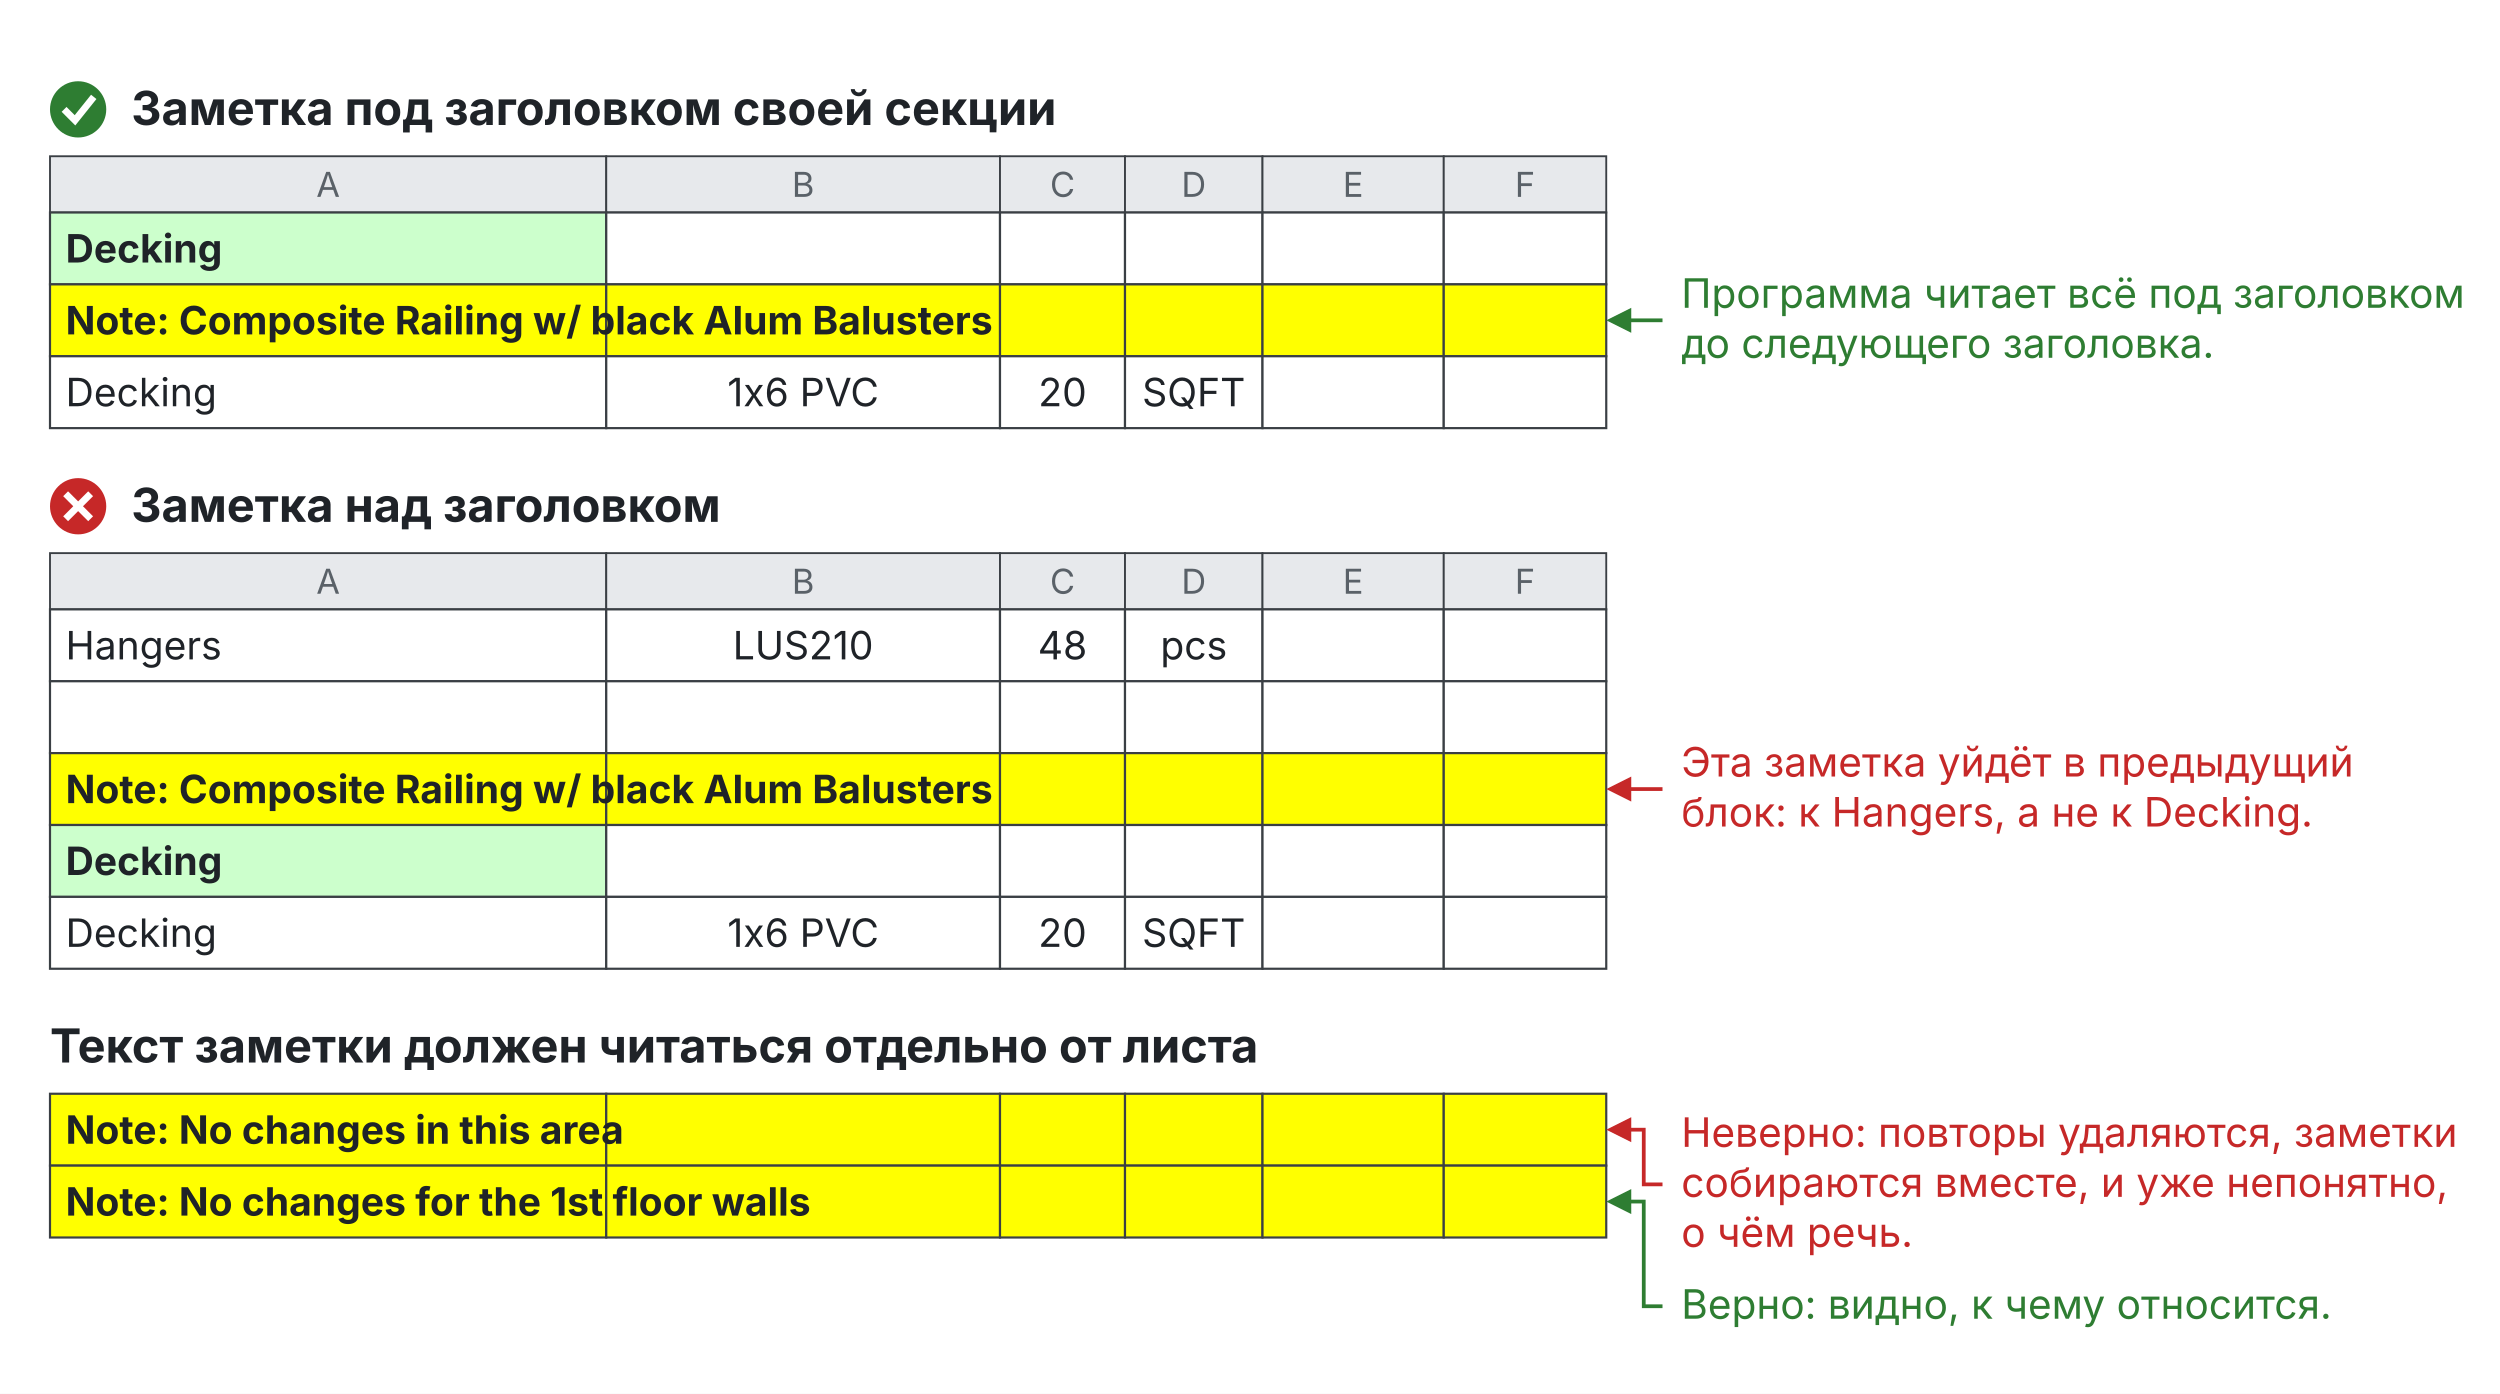
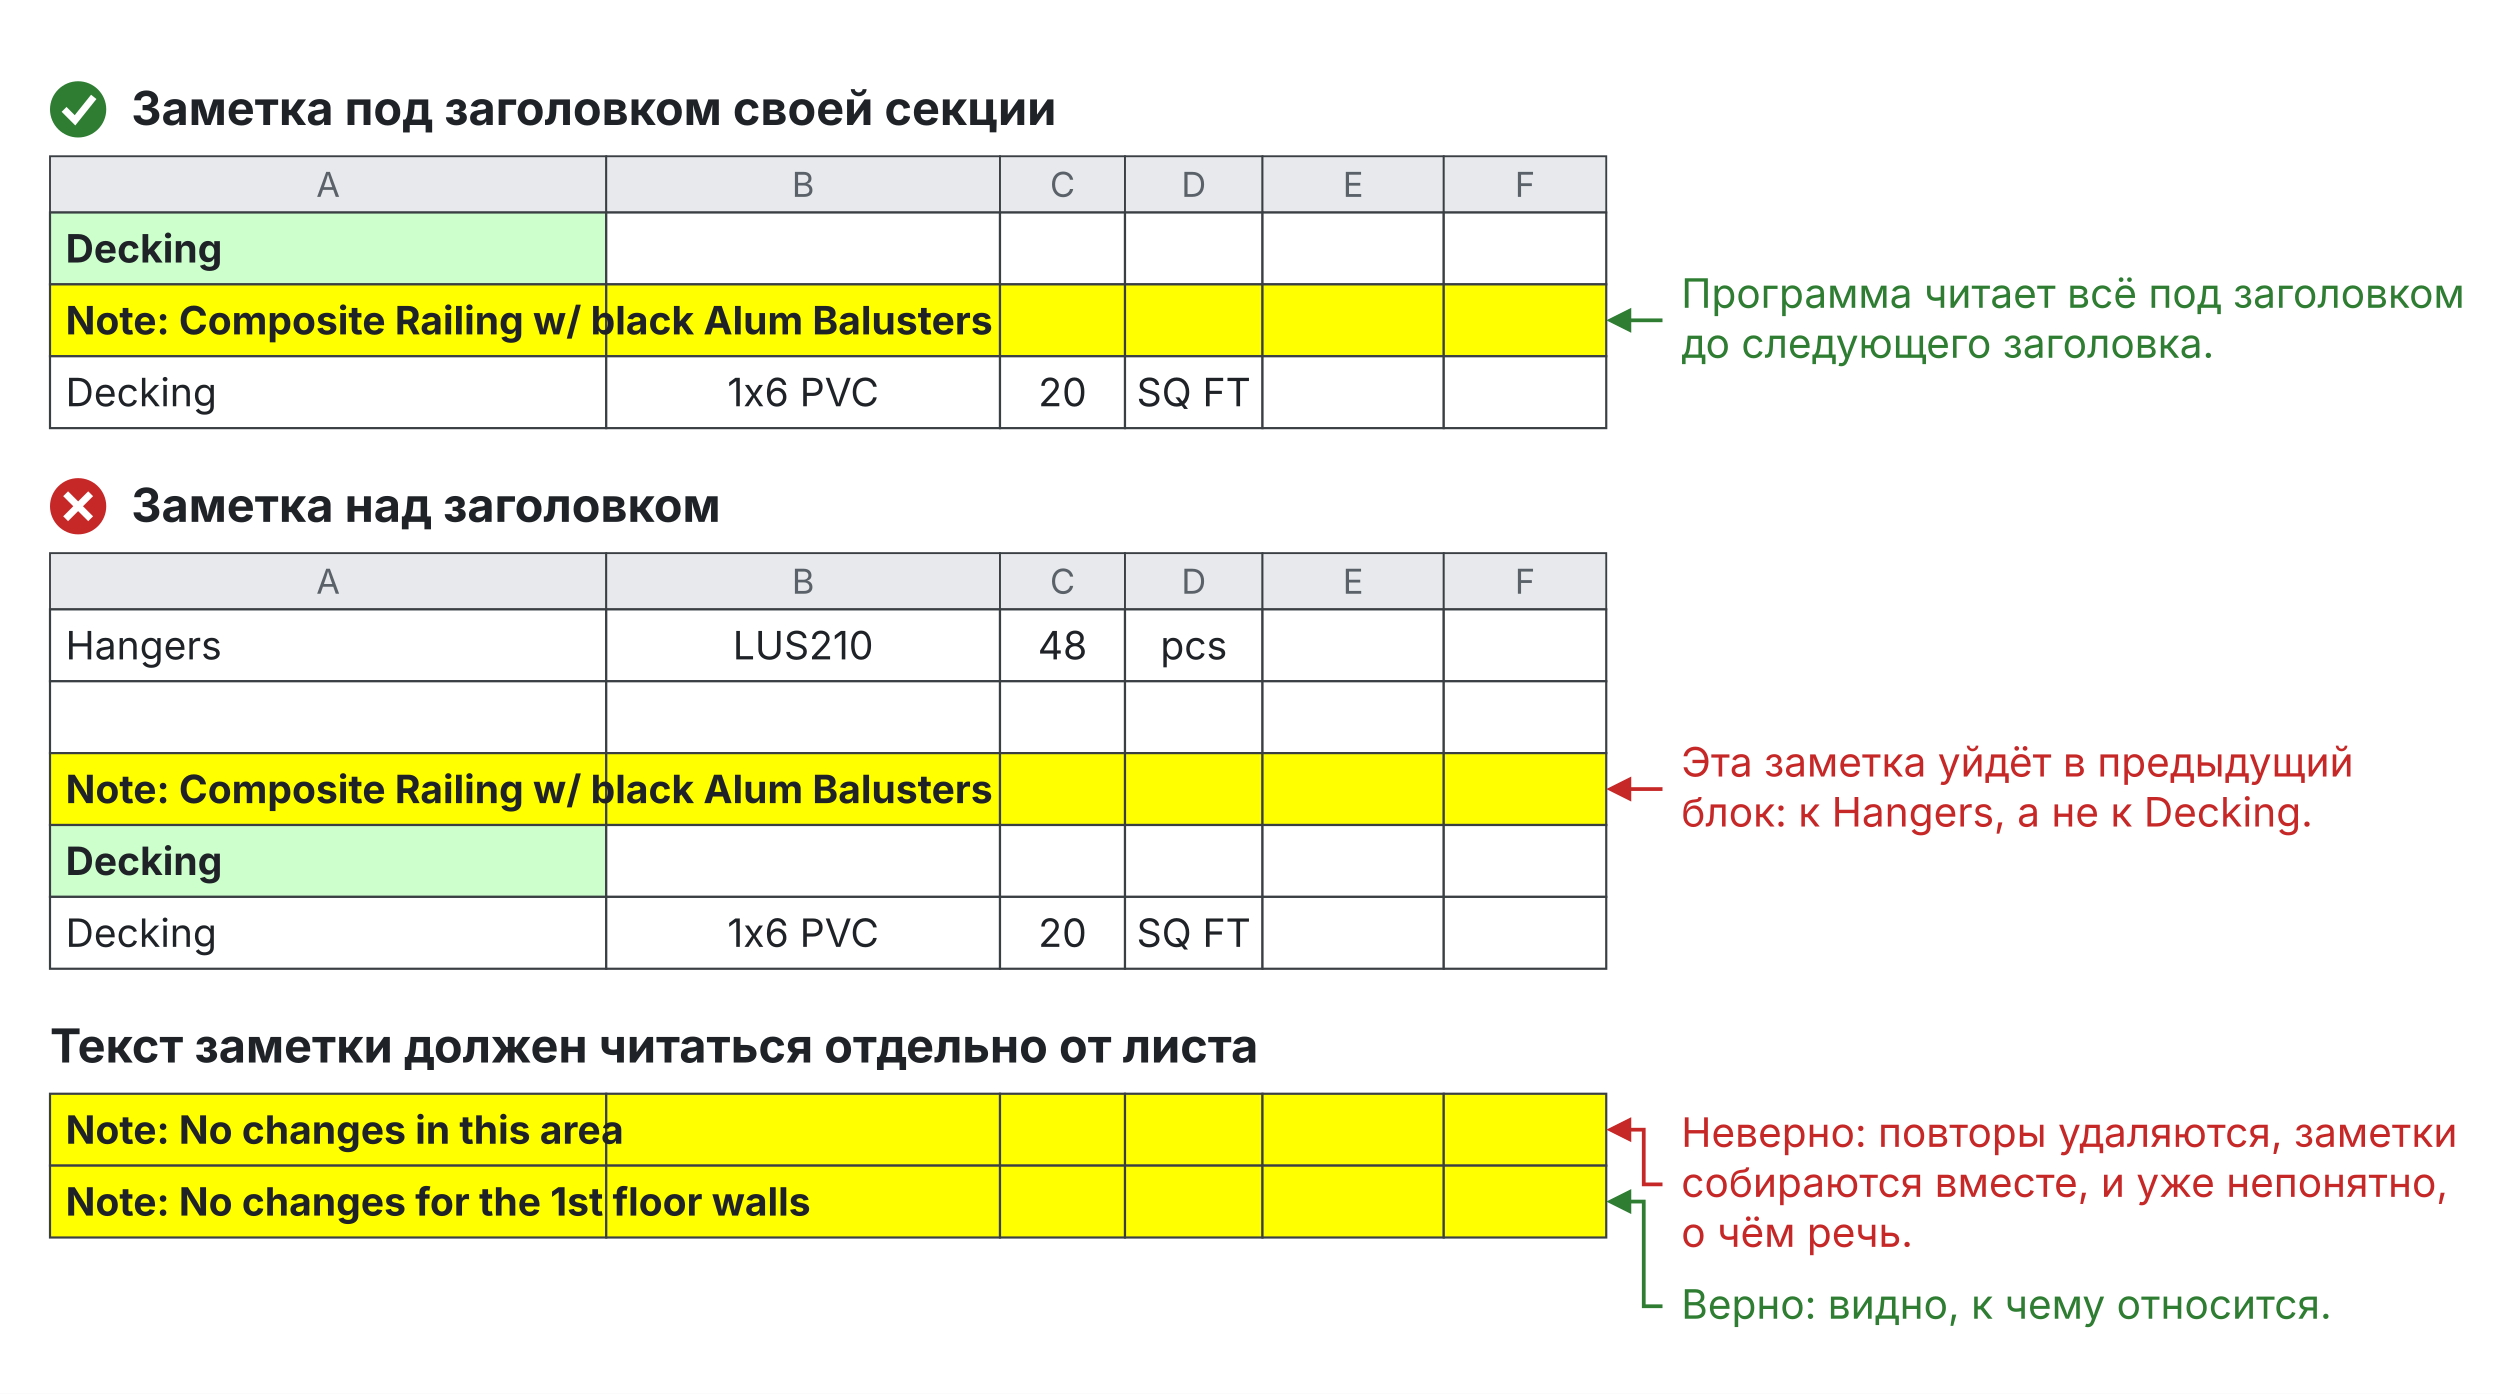
<svg xmlns="http://www.w3.org/2000/svg" width="800" height="446" viewBox="0 0 800 446" role="img" aria-labelledby="t d">
  <style>text{font-family:Inter,"Segoe UI",Arial,sans-serif}.h{font-size:15px;font-weight:700;fill:#1f2328}.t{font-size:13px;fill:#1f2328}.n{font-size:13px}.c{font-size:12.5px}.cb{font-size:12.5px;font-weight:700}.col{font-size:11px;fill:#5a6168}.sm{font-size:12px;fill:#5a6168}.bt{font-size:13.5px;font-weight:600;fill:#1f2328}</style>
  <rect width="800" height="446" fill="#ffffff" />
  <circle cx="25" cy="35" r="9" fill="#2e7d32" />
  <path d="M20.5,35 L24,38.5 L30,31" fill="none" stroke="#fff" stroke-width="2.2" />
  <text class="h" x="42" y="40" fill="#2e7d32">Заметка под заголовком своей секции</text>
  <rect x="16" y="50" width="178" height="18" fill="#e7e9ec" stroke="#3a3f44" stroke-width="0.6" />
  <text class="col" x="105.0" y="63" text-anchor="middle">A</text>
  <rect x="194" y="50" width="126" height="18" fill="#e7e9ec" stroke="#3a3f44" stroke-width="0.6" />
  <text class="col" x="257.0" y="63" text-anchor="middle">B</text>
  <rect x="320" y="50" width="40" height="18" fill="#e7e9ec" stroke="#3a3f44" stroke-width="0.6" />
  <text class="col" x="340.0" y="63" text-anchor="middle">C</text>
  <rect x="360" y="50" width="44" height="18" fill="#e7e9ec" stroke="#3a3f44" stroke-width="0.6" />
  <text class="col" x="382.0" y="63" text-anchor="middle">D</text>
  <rect x="404" y="50" width="58" height="18" fill="#e7e9ec" stroke="#3a3f44" stroke-width="0.6" />
  <text class="col" x="433.0" y="63" text-anchor="middle">E</text>
  <rect x="462" y="50" width="52" height="18" fill="#e7e9ec" stroke="#3a3f44" stroke-width="0.6" />
  <text class="col" x="488.0" y="63" text-anchor="middle">F</text>
  <rect x="16" y="68" width="178" height="23" fill="#CCFFCC" stroke="#3a3f44" stroke-width="0.7" />
  <rect x="194" y="68" width="126" height="23" fill="#ffffff" stroke="#3a3f44" stroke-width="0.7" />
  <rect x="320" y="68" width="40" height="23" fill="#ffffff" stroke="#3a3f44" stroke-width="0.7" />
  <rect x="360" y="68" width="44" height="23" fill="#ffffff" stroke="#3a3f44" stroke-width="0.7" />
  <rect x="404" y="68" width="58" height="23" fill="#ffffff" stroke="#3a3f44" stroke-width="0.7" />
  <rect x="462" y="68" width="52" height="23" fill="#ffffff" stroke="#3a3f44" stroke-width="0.7" />
  <text class="cb" x="21" y="84" fill="#1f2328">Decking</text>
  <rect x="16" y="91" width="178" height="23" fill="#FFFF00" stroke="#3a3f44" stroke-width="0.7" />
  <rect x="194" y="91" width="126" height="23" fill="#FFFF00" stroke="#3a3f44" stroke-width="0.7" />
  <rect x="320" y="91" width="40" height="23" fill="#FFFF00" stroke="#3a3f44" stroke-width="0.7" />
  <rect x="360" y="91" width="44" height="23" fill="#FFFF00" stroke="#3a3f44" stroke-width="0.7" />
  <rect x="404" y="91" width="58" height="23" fill="#FFFF00" stroke="#3a3f44" stroke-width="0.7" />
  <rect x="462" y="91" width="52" height="23" fill="#FFFF00" stroke="#3a3f44" stroke-width="0.7" />
  <text class="cb" x="21" y="107" fill="#1f2328">Note: Composite Railing w/ black Alum Balusters</text>
  <rect x="16" y="114" width="178" height="23" fill="#ffffff" stroke="#3a3f44" stroke-width="0.7" />
  <rect x="194" y="114" width="126" height="23" fill="#ffffff" stroke="#3a3f44" stroke-width="0.7" />
  <rect x="320" y="114" width="40" height="23" fill="#ffffff" stroke="#3a3f44" stroke-width="0.7" />
  <rect x="360" y="114" width="44" height="23" fill="#ffffff" stroke="#3a3f44" stroke-width="0.7" />
  <rect x="404" y="114" width="58" height="23" fill="#ffffff" stroke="#3a3f44" stroke-width="0.7" />
  <rect x="462" y="114" width="52" height="23" fill="#ffffff" stroke="#3a3f44" stroke-width="0.7" />
  <text class="c" x="21" y="130" fill="#1f2328">Decking</text>
  <text class="c" x="257.0" y="130" fill="#1f2328" text-anchor="middle">1x6 PVC</text>
  <text class="c" x="340.0" y="130" fill="#1f2328" text-anchor="middle">20</text>
-   <text class="c" x="382.0" y="130" fill="#1f2328" text-anchor="middle">SQFT</text>
+   <text class="c" x="382.0" y="130" fill="#1f2328" text-anchor="middle">SQ FT</text>
  <path d="M532,102.5 L526,102.5 L526,102.5 L518,102.5" fill="none" stroke="#2e7d32" stroke-width="1.2" />
  <path d="M514,102.5 L522,98.5 L522,106.5 z" fill="#2e7d32" />
  <text class="n" x="538" y="98.5" fill="#2e7d32">Программа читает всё под заголовком</text>
  <text class="n" x="538" y="114.5" fill="#2e7d32">до следующего заголовка.</text>
  <circle cx="25" cy="162" r="9" fill="#c62828" />
  <path d="M21,158 L29,166 M29,158 L21,166" fill="none" stroke="#fff" stroke-width="2.2" />
  <text class="h" x="42" y="167" fill="#c62828">Заметка над заголовком</text>
  <rect x="16" y="177" width="178" height="18" fill="#e7e9ec" stroke="#3a3f44" stroke-width="0.6" />
  <text class="col" x="105.0" y="190" text-anchor="middle">A</text>
  <rect x="194" y="177" width="126" height="18" fill="#e7e9ec" stroke="#3a3f44" stroke-width="0.6" />
  <text class="col" x="257.0" y="190" text-anchor="middle">B</text>
  <rect x="320" y="177" width="40" height="18" fill="#e7e9ec" stroke="#3a3f44" stroke-width="0.6" />
  <text class="col" x="340.0" y="190" text-anchor="middle">C</text>
  <rect x="360" y="177" width="44" height="18" fill="#e7e9ec" stroke="#3a3f44" stroke-width="0.6" />
  <text class="col" x="382.0" y="190" text-anchor="middle">D</text>
  <rect x="404" y="177" width="58" height="18" fill="#e7e9ec" stroke="#3a3f44" stroke-width="0.6" />
  <text class="col" x="433.0" y="190" text-anchor="middle">E</text>
  <rect x="462" y="177" width="52" height="18" fill="#e7e9ec" stroke="#3a3f44" stroke-width="0.6" />
  <text class="col" x="488.0" y="190" text-anchor="middle">F</text>
  <rect x="16" y="195" width="178" height="23" fill="#ffffff" stroke="#3a3f44" stroke-width="0.7" />
  <rect x="194" y="195" width="126" height="23" fill="#ffffff" stroke="#3a3f44" stroke-width="0.7" />
  <rect x="320" y="195" width="40" height="23" fill="#ffffff" stroke="#3a3f44" stroke-width="0.7" />
  <rect x="360" y="195" width="44" height="23" fill="#ffffff" stroke="#3a3f44" stroke-width="0.7" />
  <rect x="404" y="195" width="58" height="23" fill="#ffffff" stroke="#3a3f44" stroke-width="0.7" />
  <rect x="462" y="195" width="52" height="23" fill="#ffffff" stroke="#3a3f44" stroke-width="0.7" />
  <text class="c" x="21" y="211" fill="#1f2328">Hangers</text>
  <text class="c" x="257.0" y="211" fill="#1f2328" text-anchor="middle">LUS210</text>
  <text class="c" x="340.0" y="211" fill="#1f2328" text-anchor="middle">48</text>
  <text class="c" x="382.0" y="211" fill="#1f2328" text-anchor="middle">pcs</text>
  <rect x="16" y="218" width="178" height="23" fill="#ffffff" stroke="#3a3f44" stroke-width="0.7" />
  <rect x="194" y="218" width="126" height="23" fill="#ffffff" stroke="#3a3f44" stroke-width="0.7" />
  <rect x="320" y="218" width="40" height="23" fill="#ffffff" stroke="#3a3f44" stroke-width="0.7" />
  <rect x="360" y="218" width="44" height="23" fill="#ffffff" stroke="#3a3f44" stroke-width="0.7" />
  <rect x="404" y="218" width="58" height="23" fill="#ffffff" stroke="#3a3f44" stroke-width="0.7" />
  <rect x="462" y="218" width="52" height="23" fill="#ffffff" stroke="#3a3f44" stroke-width="0.7" />
  <rect x="16" y="241" width="178" height="23" fill="#FFFF00" stroke="#3a3f44" stroke-width="0.7" />
  <rect x="194" y="241" width="126" height="23" fill="#FFFF00" stroke="#3a3f44" stroke-width="0.7" />
  <rect x="320" y="241" width="40" height="23" fill="#FFFF00" stroke="#3a3f44" stroke-width="0.7" />
  <rect x="360" y="241" width="44" height="23" fill="#FFFF00" stroke="#3a3f44" stroke-width="0.7" />
  <rect x="404" y="241" width="58" height="23" fill="#FFFF00" stroke="#3a3f44" stroke-width="0.7" />
  <rect x="462" y="241" width="52" height="23" fill="#FFFF00" stroke="#3a3f44" stroke-width="0.7" />
  <text class="cb" x="21" y="257" fill="#1f2328">Note: Composite Railing w/ black Alum Balusters</text>
  <rect x="16" y="264" width="178" height="23" fill="#CCFFCC" stroke="#3a3f44" stroke-width="0.7" />
  <rect x="194" y="264" width="126" height="23" fill="#ffffff" stroke="#3a3f44" stroke-width="0.7" />
  <rect x="320" y="264" width="40" height="23" fill="#ffffff" stroke="#3a3f44" stroke-width="0.7" />
  <rect x="360" y="264" width="44" height="23" fill="#ffffff" stroke="#3a3f44" stroke-width="0.7" />
  <rect x="404" y="264" width="58" height="23" fill="#ffffff" stroke="#3a3f44" stroke-width="0.7" />
  <rect x="462" y="264" width="52" height="23" fill="#ffffff" stroke="#3a3f44" stroke-width="0.7" />
  <text class="cb" x="21" y="280" fill="#1f2328">Decking</text>
  <rect x="16" y="287" width="178" height="23" fill="#ffffff" stroke="#3a3f44" stroke-width="0.7" />
  <rect x="194" y="287" width="126" height="23" fill="#ffffff" stroke="#3a3f44" stroke-width="0.7" />
  <rect x="320" y="287" width="40" height="23" fill="#ffffff" stroke="#3a3f44" stroke-width="0.7" />
  <rect x="360" y="287" width="44" height="23" fill="#ffffff" stroke="#3a3f44" stroke-width="0.7" />
  <rect x="404" y="287" width="58" height="23" fill="#ffffff" stroke="#3a3f44" stroke-width="0.7" />
  <rect x="462" y="287" width="52" height="23" fill="#ffffff" stroke="#3a3f44" stroke-width="0.7" />
  <text class="c" x="21" y="303" fill="#1f2328">Decking</text>
  <text class="c" x="257.0" y="303" fill="#1f2328" text-anchor="middle">1x6 PVC</text>
  <text class="c" x="340.0" y="303" fill="#1f2328" text-anchor="middle">20</text>
-   <text class="c" x="382.0" y="303" fill="#1f2328" text-anchor="middle">SQFT</text>
+   <text class="c" x="382.0" y="303" fill="#1f2328" text-anchor="middle">SQ FT</text>
  <path d="M532,252.5 L526,252.5 L526,252.5 L518,252.5" fill="none" stroke="#c62828" stroke-width="1.2" />
  <path d="M514,252.5 L522,248.5 L522,256.5 z" fill="#c62828" />
  <text class="n" x="538" y="248.5" fill="#c62828">Эта заметка уйдёт в предыдущий</text>
  <text class="n" x="538" y="264.5" fill="#c62828">блок: к Hangers, а не к Decking.</text>
  <text class="h" x="16" y="340">Текст заметки должен читаться отдельно от листа</text>
  <rect x="16" y="350" width="178" height="23" fill="#FFFF00" stroke="#3a3f44" stroke-width="0.7" />
  <rect x="194" y="350" width="126" height="23" fill="#FFFF00" stroke="#3a3f44" stroke-width="0.7" />
  <rect x="320" y="350" width="40" height="23" fill="#FFFF00" stroke="#3a3f44" stroke-width="0.7" />
  <rect x="360" y="350" width="44" height="23" fill="#FFFF00" stroke="#3a3f44" stroke-width="0.7" />
  <rect x="404" y="350" width="58" height="23" fill="#FFFF00" stroke="#3a3f44" stroke-width="0.7" />
  <rect x="462" y="350" width="52" height="23" fill="#FFFF00" stroke="#3a3f44" stroke-width="0.7" />
  <text class="cb" x="21" y="366" fill="#1f2328">Note: No changes in this area</text>
  <rect x="16" y="373" width="178" height="23" fill="#FFFF00" stroke="#3a3f44" stroke-width="0.7" />
  <rect x="194" y="373" width="126" height="23" fill="#FFFF00" stroke="#3a3f44" stroke-width="0.7" />
  <rect x="320" y="373" width="40" height="23" fill="#FFFF00" stroke="#3a3f44" stroke-width="0.7" />
  <rect x="360" y="373" width="44" height="23" fill="#FFFF00" stroke="#3a3f44" stroke-width="0.7" />
  <rect x="404" y="373" width="58" height="23" fill="#FFFF00" stroke="#3a3f44" stroke-width="0.7" />
  <rect x="462" y="373" width="52" height="23" fill="#FFFF00" stroke="#3a3f44" stroke-width="0.7" />
  <text class="cb" x="21" y="389" fill="#1f2328">Note: No changes for the 1st floor walls</text>
  <path d="M532,379 L526,379 L526,361.5 L518,361.5" fill="none" stroke="#c62828" stroke-width="1.2" />
  <path d="M514,361.5 L522,357.5 L522,365.5 z" fill="#c62828" />
  <text class="n" x="538" y="367" fill="#c62828">Неверно: повторы удаляются, заметки</text>
  <text class="n" x="538" y="383" fill="#c62828">собираются вместе, и уже непонятно,</text>
  <text class="n" x="538" y="399" fill="#c62828">о чём речь.</text>
  <path d="M532,418 L526,418 L526,384.5 L518,384.5" fill="none" stroke="#2e7d32" stroke-width="1.2" />
  <path d="M514,384.5 L522,380.5 L522,388.5 z" fill="#2e7d32" />
  <text class="n" x="538" y="422" fill="#2e7d32">Верно: видно, к чему относится.</text>
</svg>
